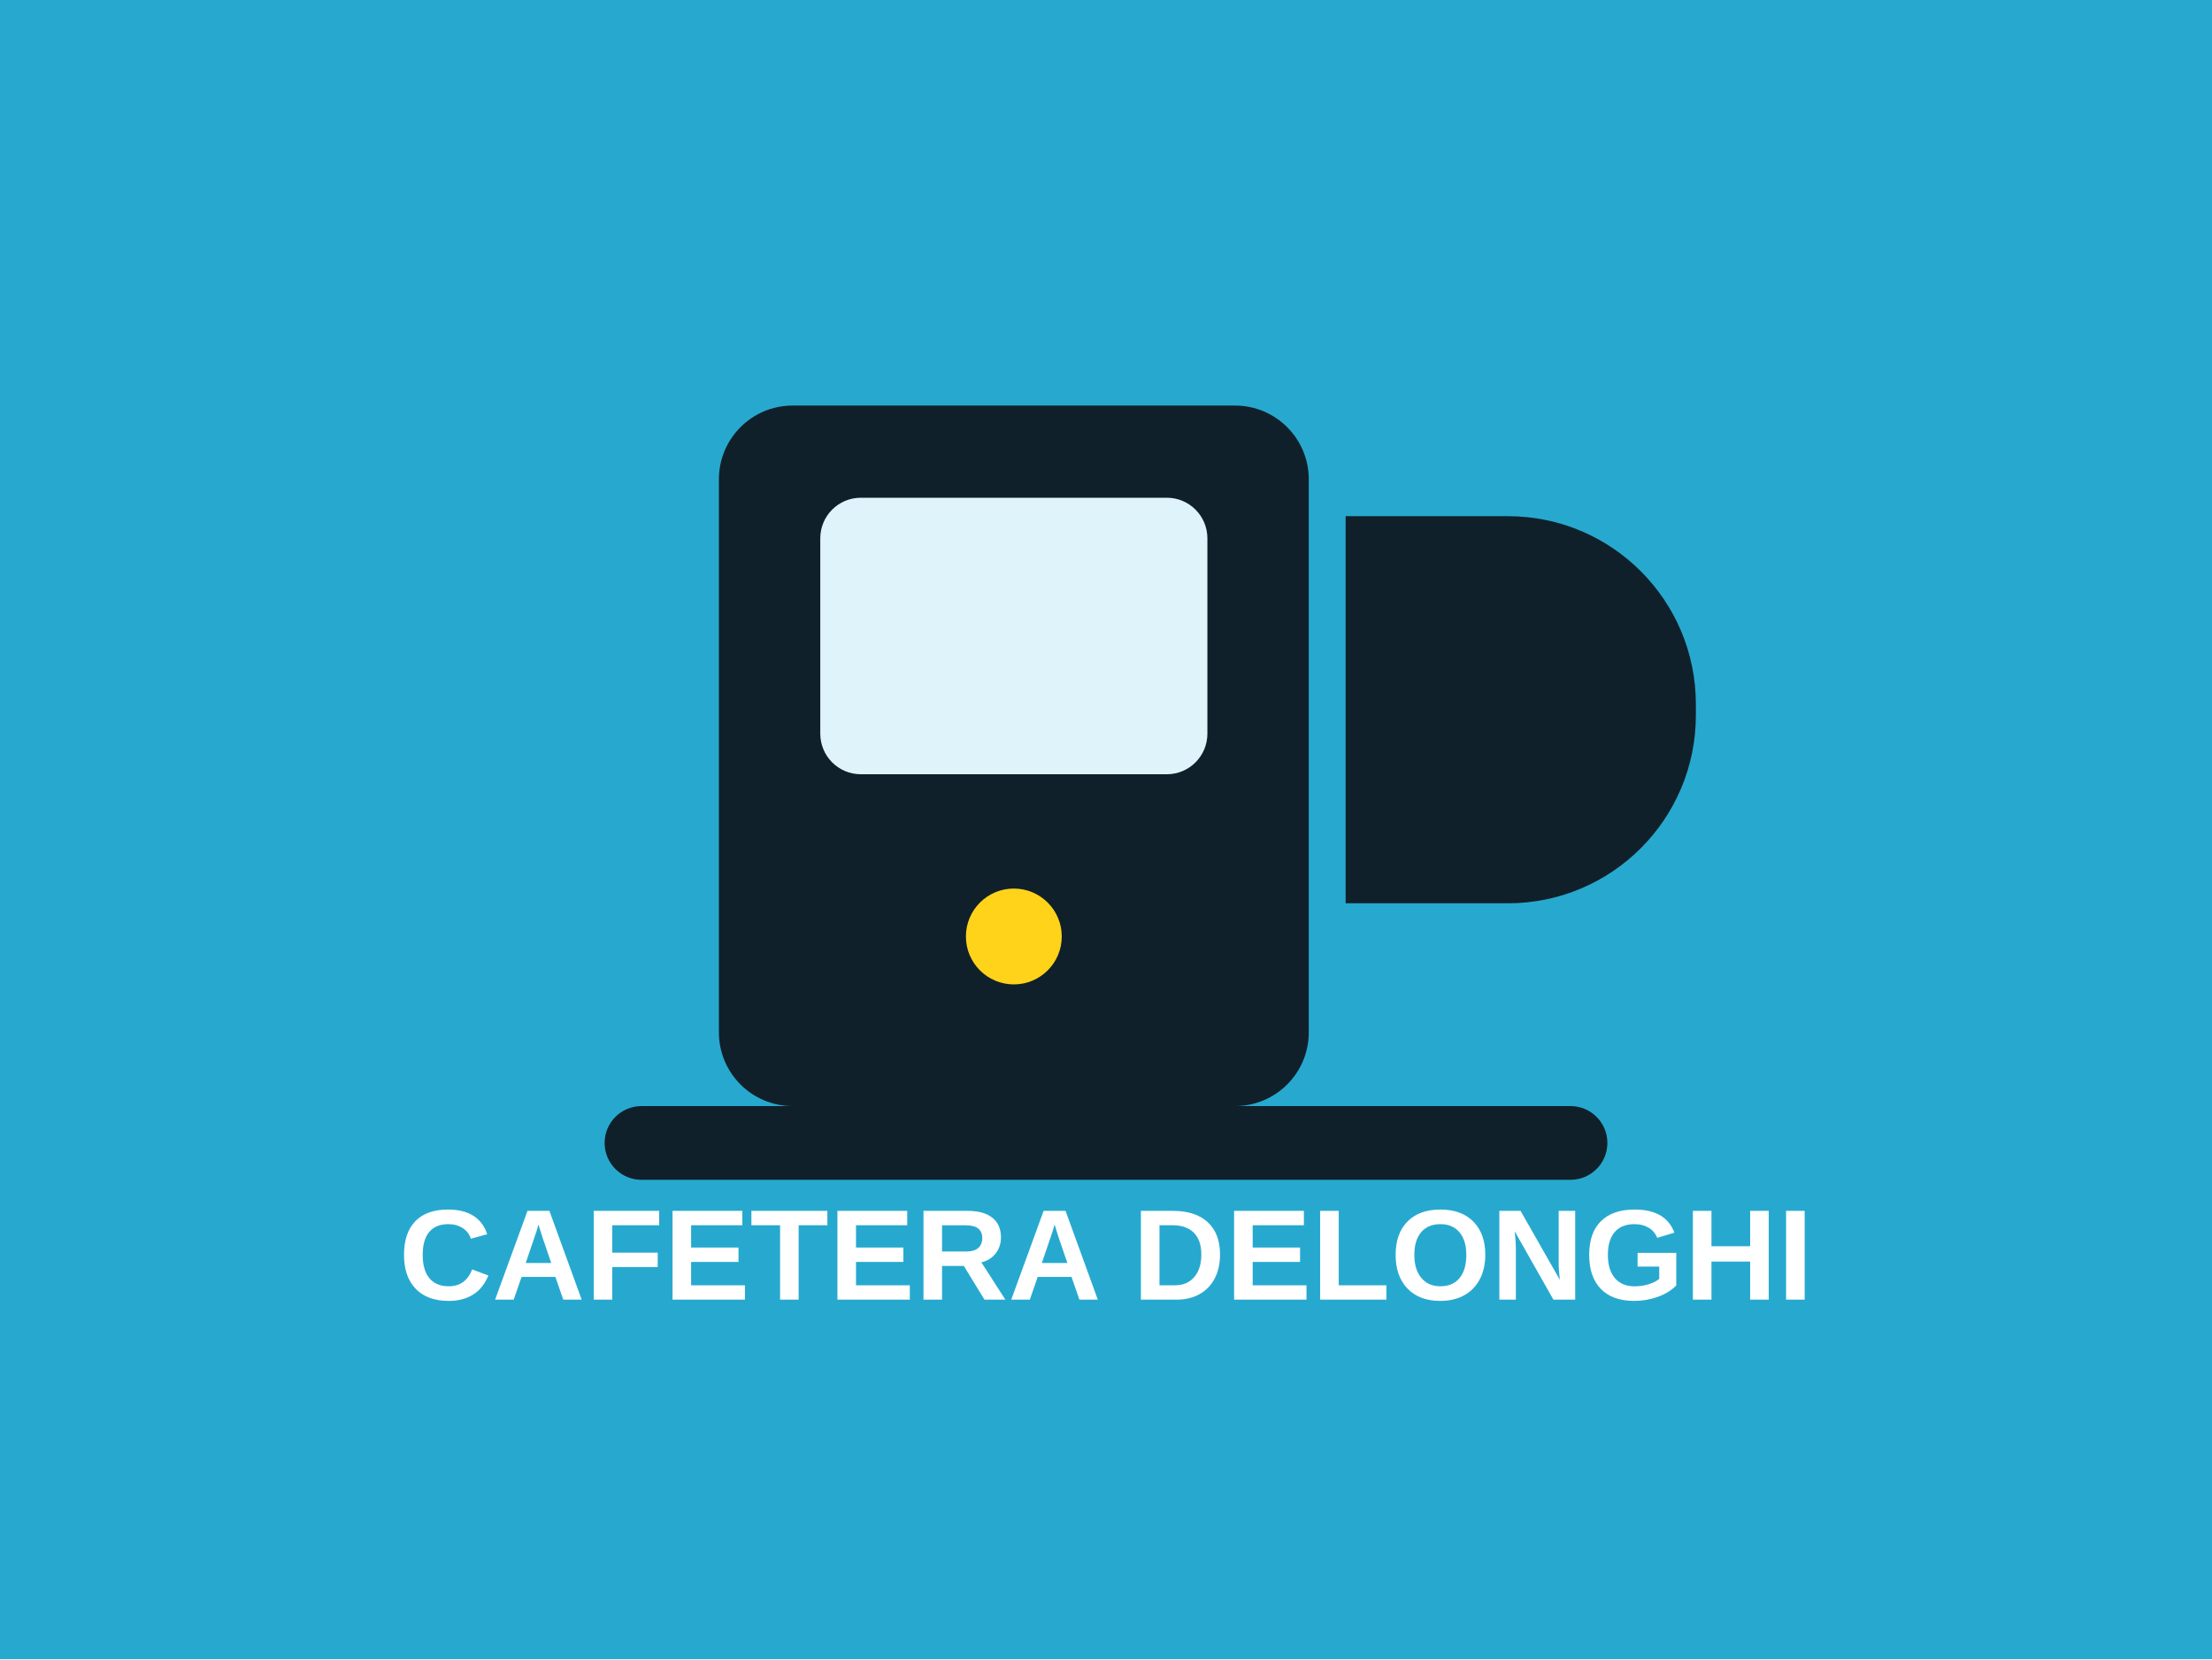
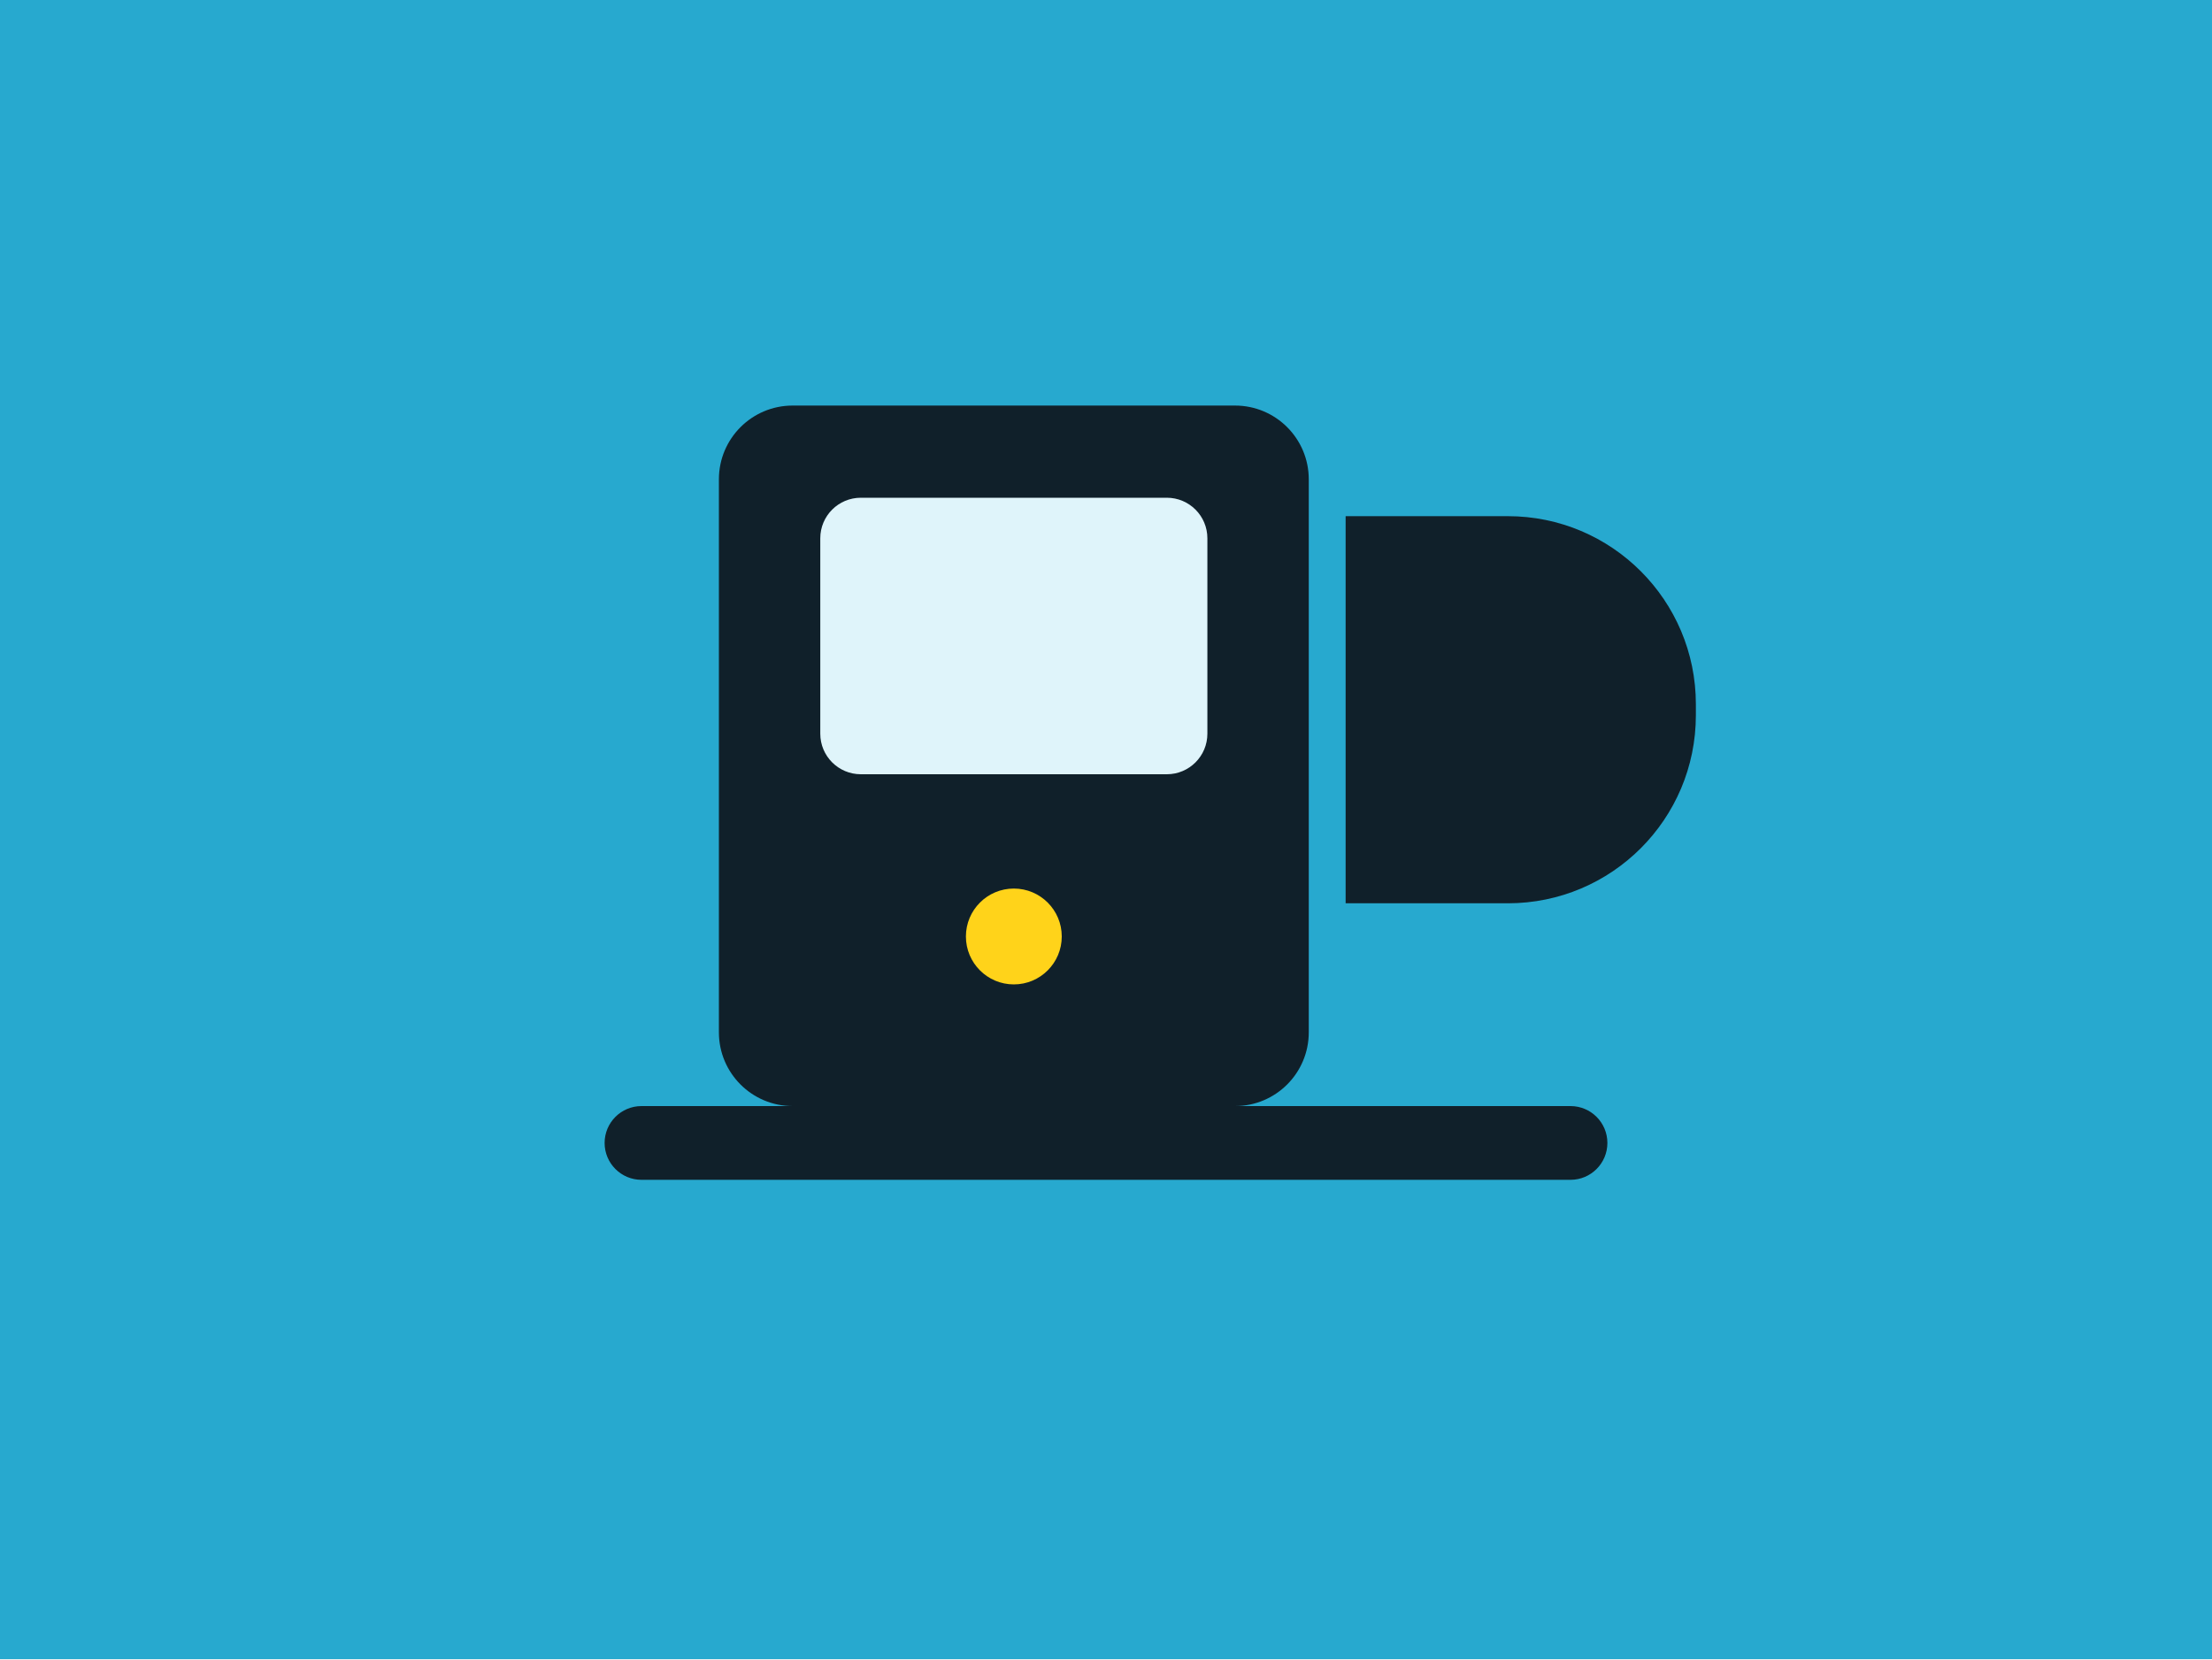
<svg xmlns="http://www.w3.org/2000/svg" width="1200" height="900" viewBox="0 0 1200 900" fill="none">
  <rect width="1200" height="900" fill="#27A9CF" />
  <rect x="390" y="220" width="320" height="380" rx="40" fill="#10202A" />
  <rect x="445" y="270" width="210" height="150" rx="22" fill="#DFF4FA" />
  <circle cx="550" cy="508" r="26" fill="#FFD31A" />
  <path d="M730 280H818C874.333 280 920 325.667 920 382V388C920 444.333 874.333 490 818 490H730V280Z" fill="#10202A" />
  <rect x="328" y="600" width="544" height="40" rx="20" fill="#10202A" />
-   <text x="600" y="705" fill="white" font-family="Arial, sans-serif" font-size="70" font-weight="700" text-anchor="middle">CAFETERA DELONGHI</text>
</svg>
